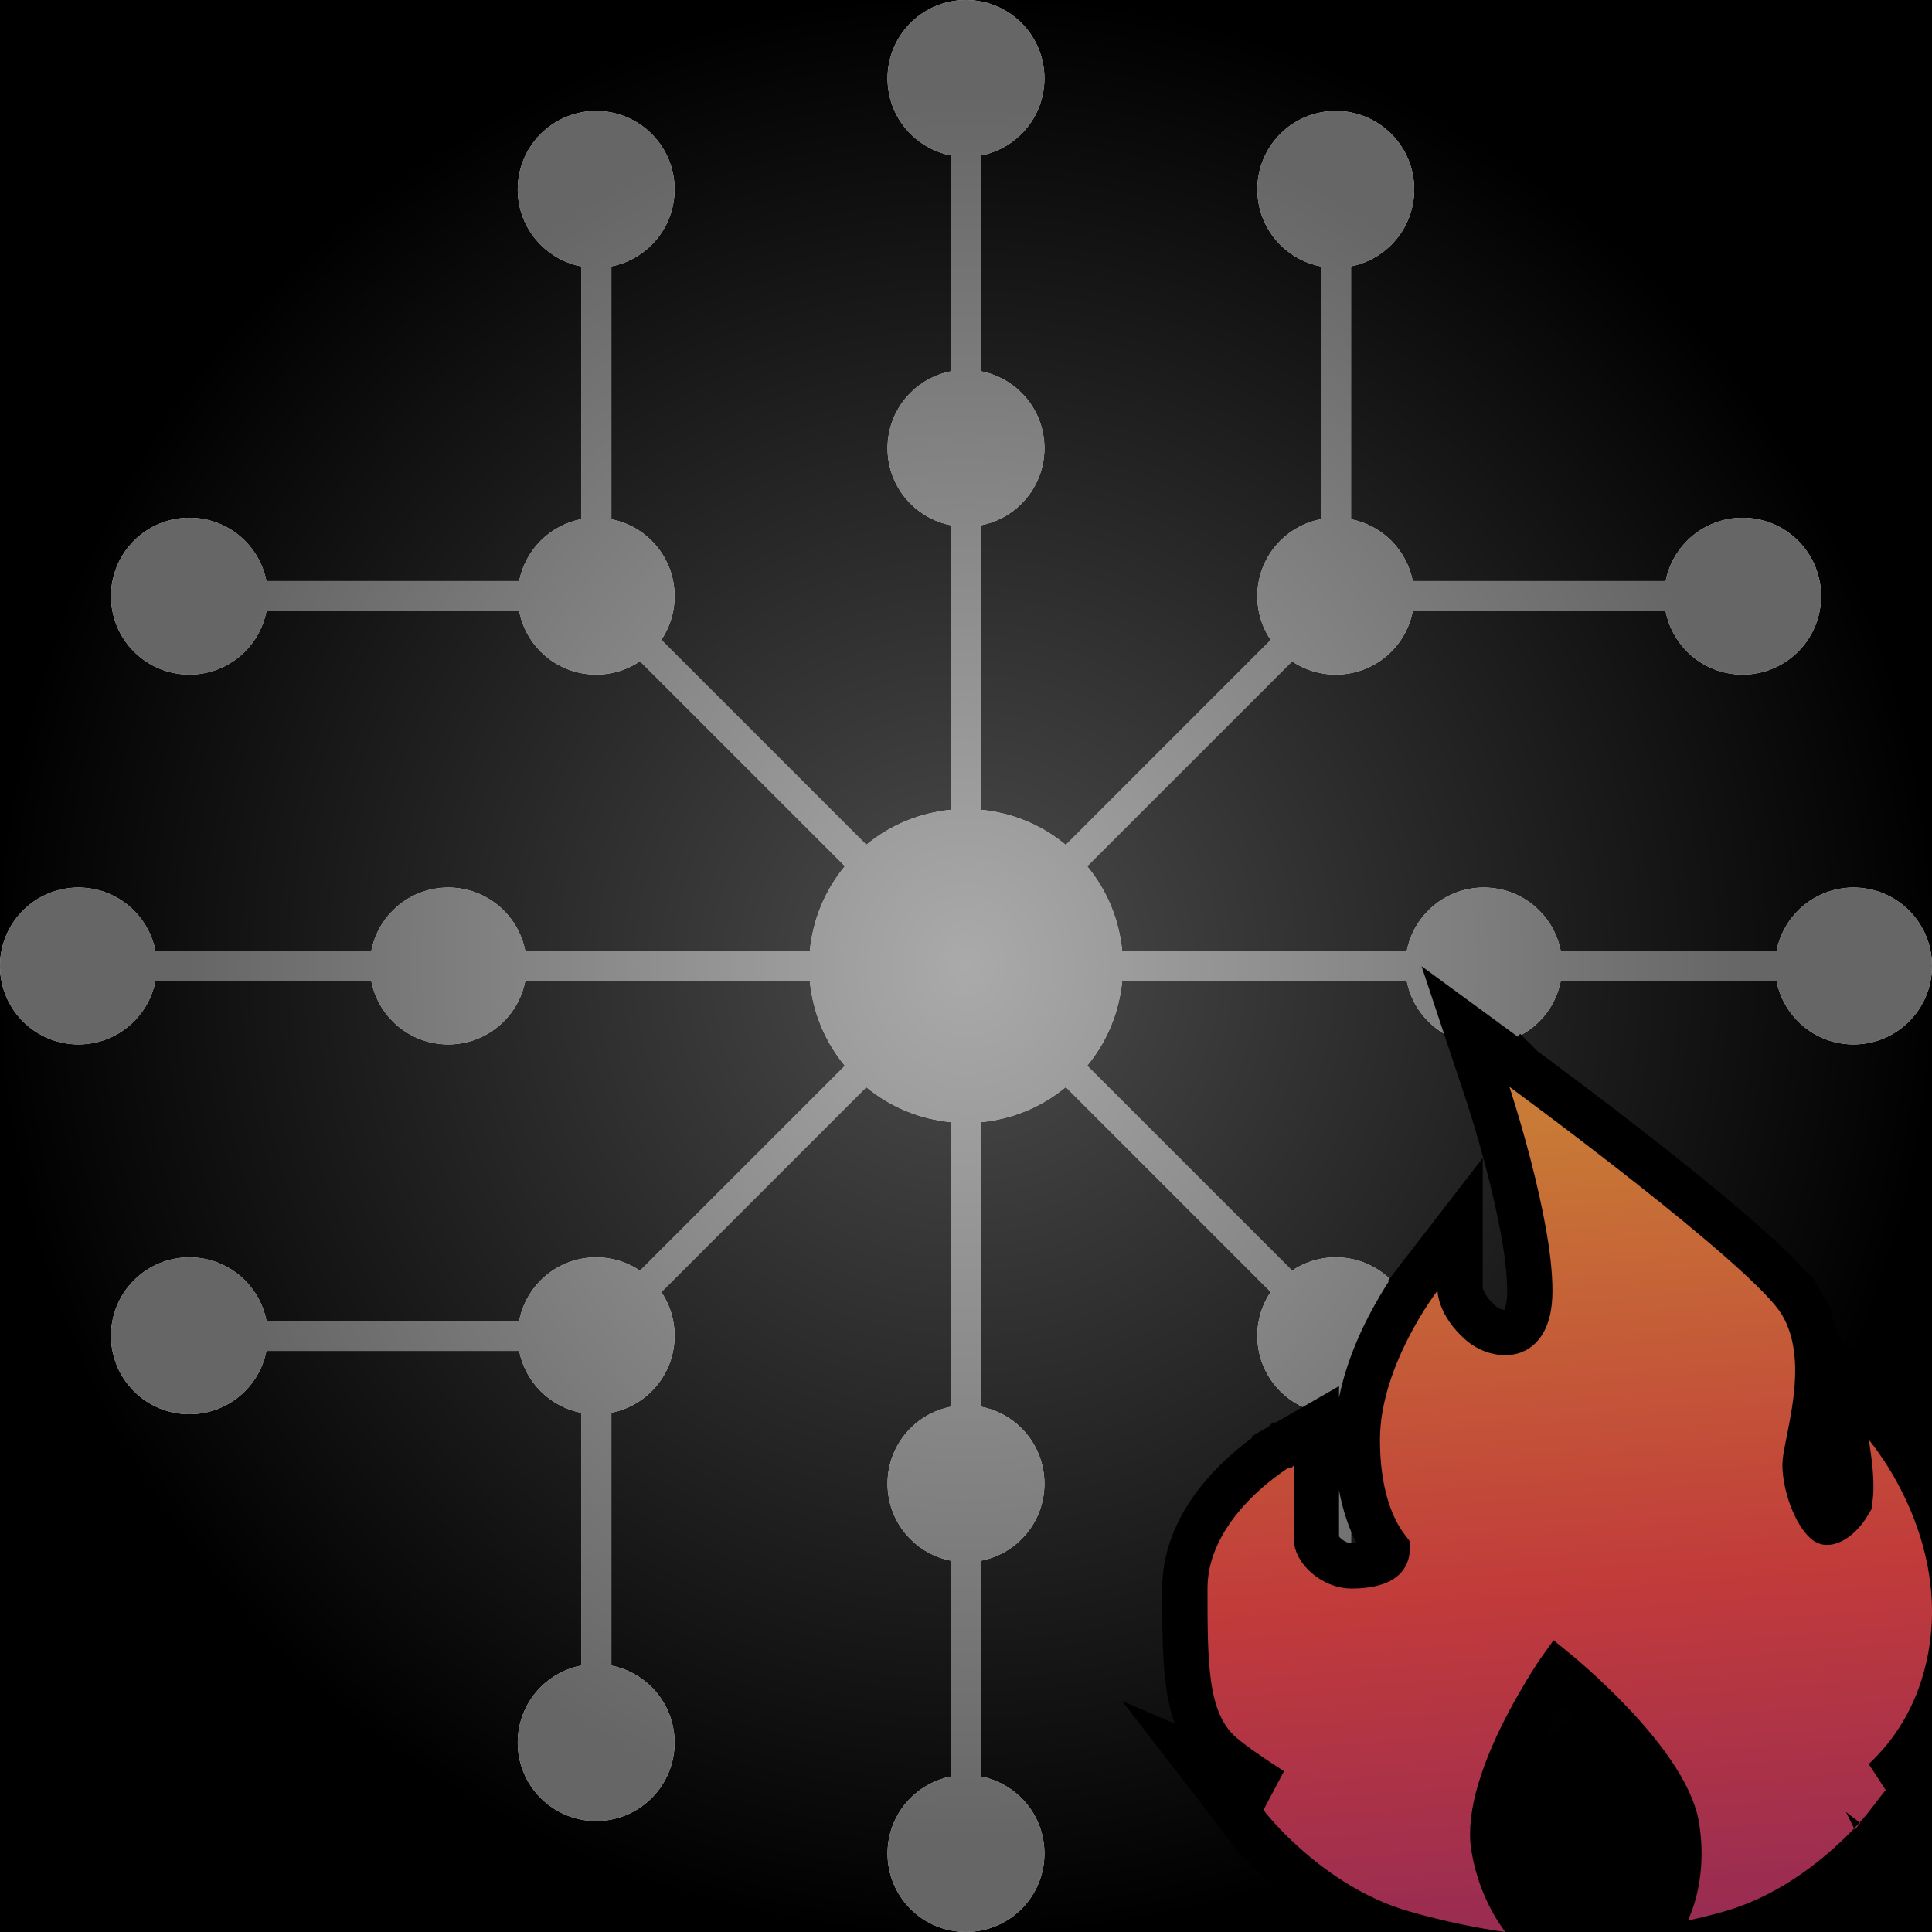
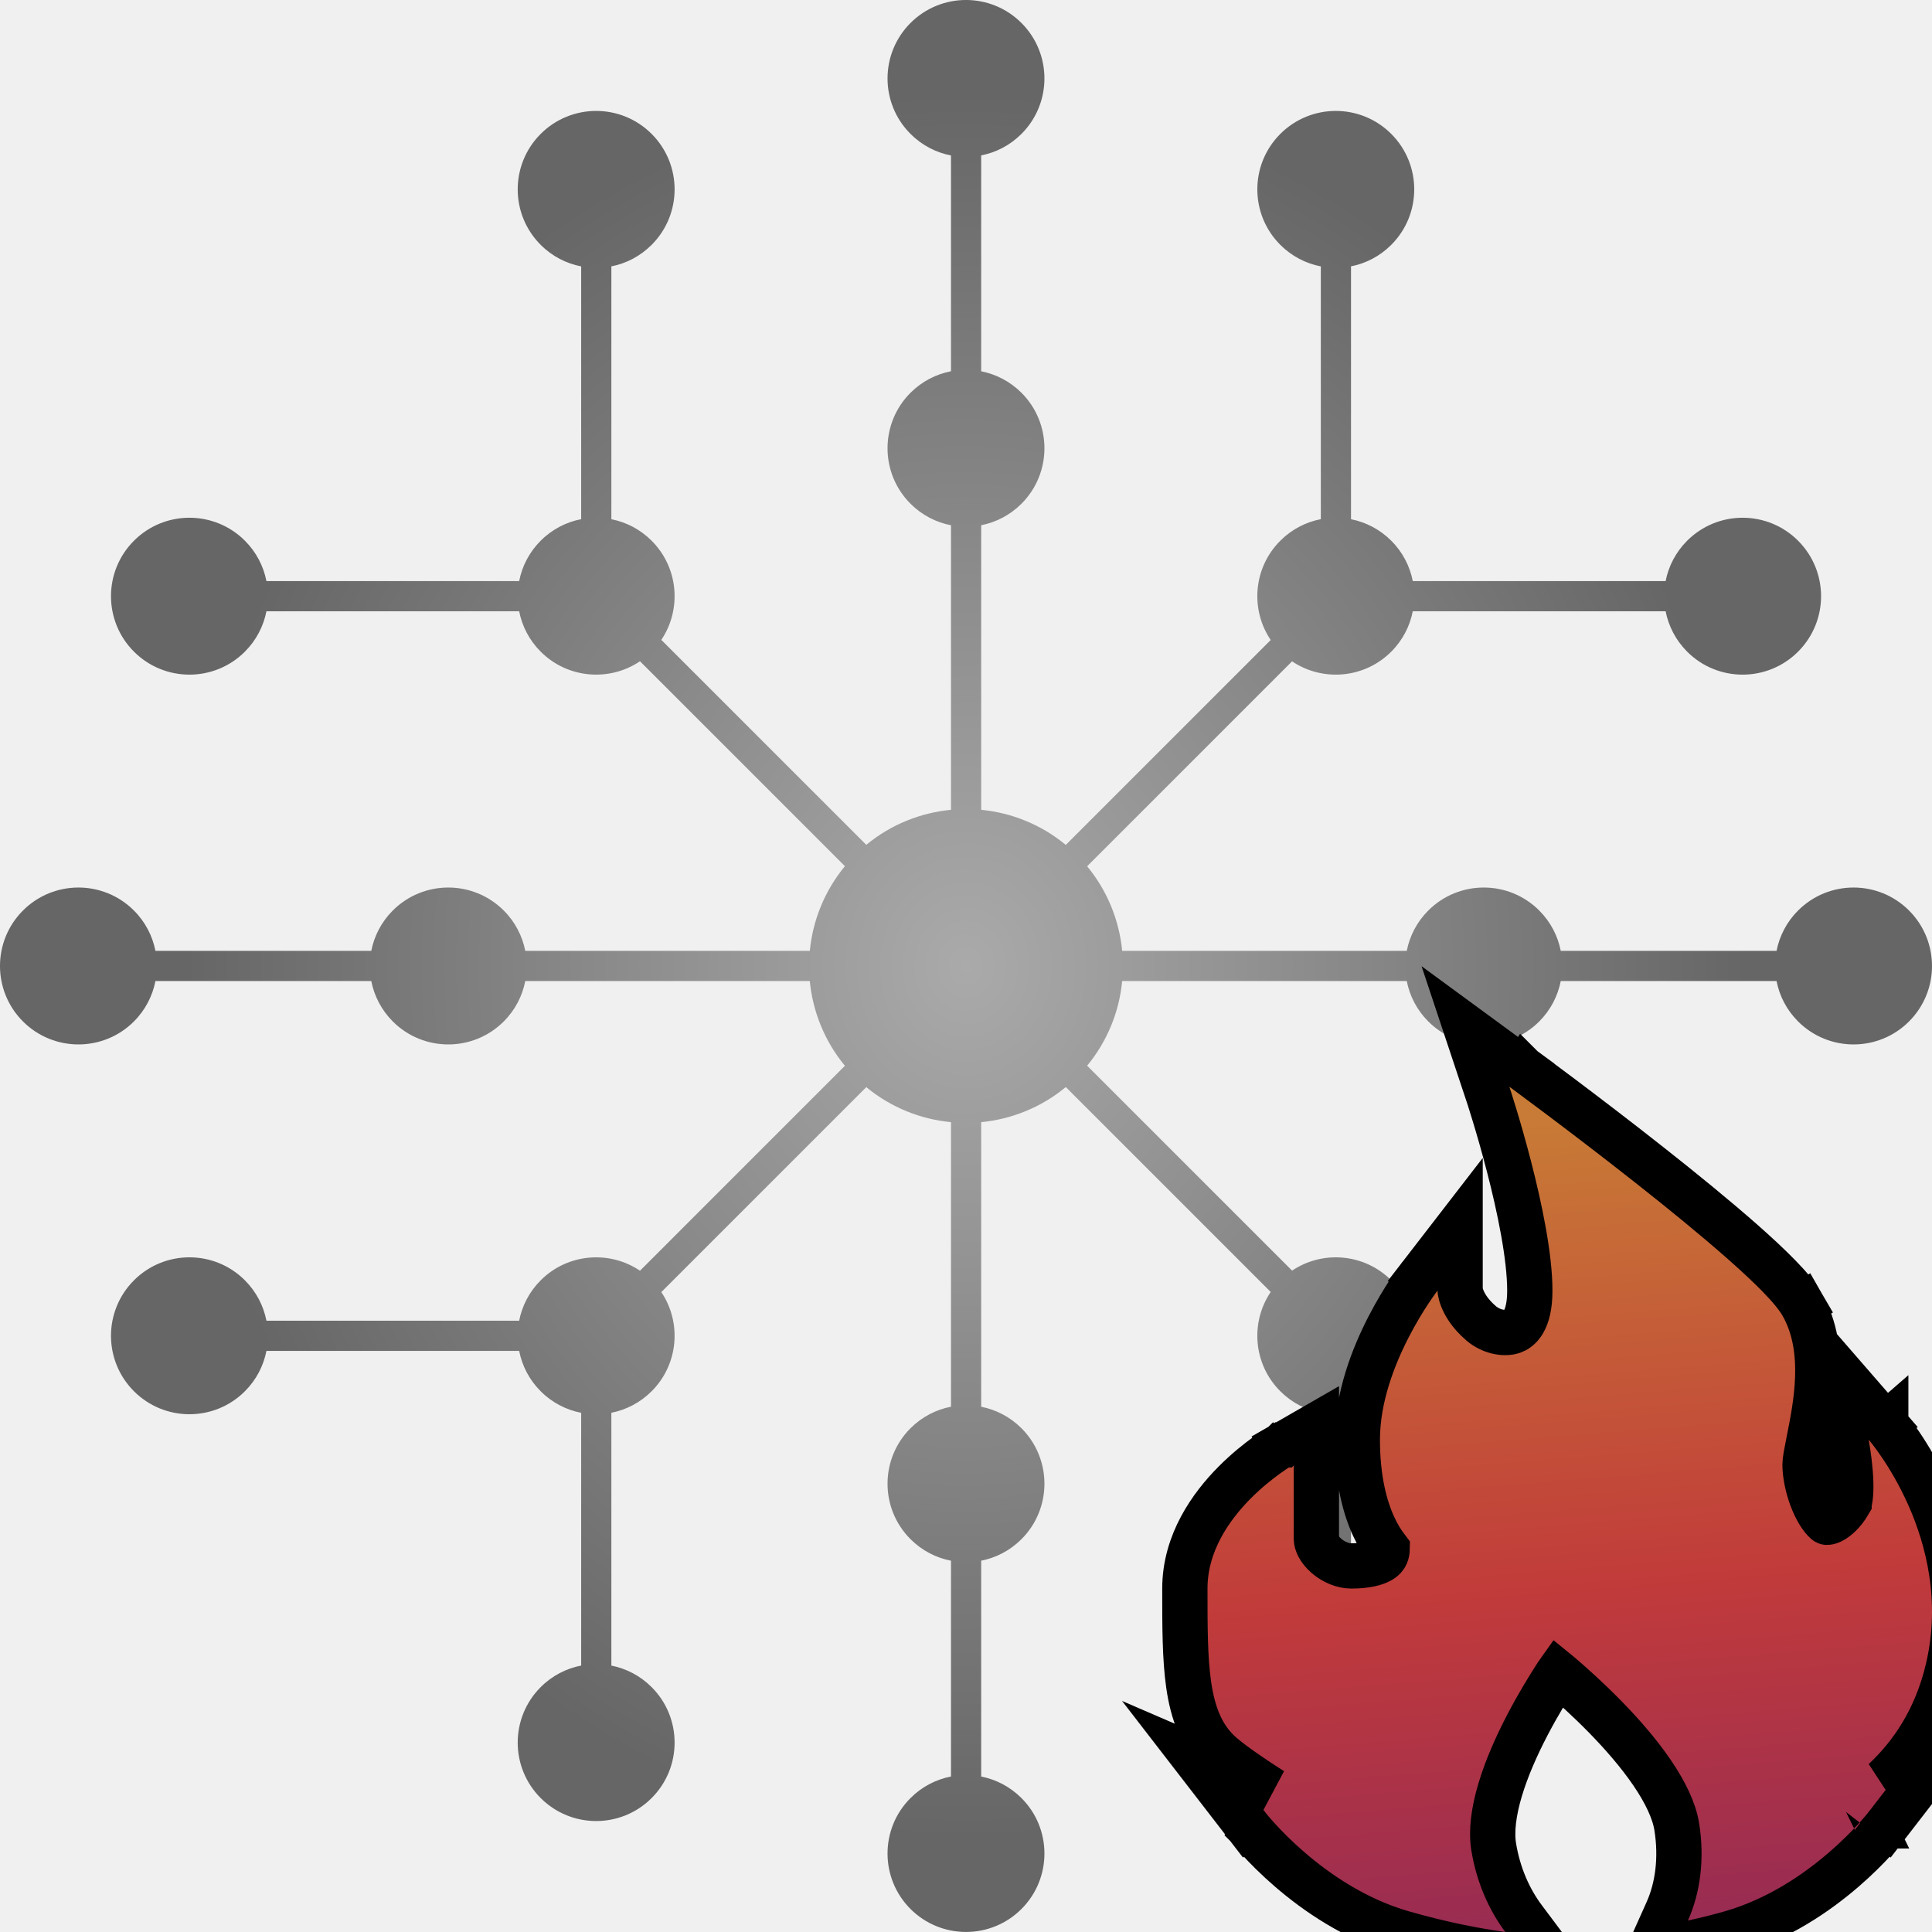
<svg xmlns="http://www.w3.org/2000/svg" width="64" height="64" viewBox="0 0 64 64" fill="none">
  <g clip-path="url(#clip0_107_39)">
-     <rect width="64" height="64" fill="black" />
-     <circle cx="32" cy="32" r="32" fill="url(#paint0_radial_107_39)" />
-     <path d="M33.837 4.436C34.852 3.421 34.852 1.776 33.837 0.761C32.822 -0.254 31.177 -0.254 30.162 0.761C29.147 1.776 29.147 3.421 30.162 4.436C30.543 4.817 31.012 5.055 31.503 5.15V12.298C31.012 12.393 30.543 12.631 30.162 13.011C29.147 14.026 29.147 15.672 30.162 16.687C30.543 17.067 31.012 17.305 31.503 17.4V26.826C30.5 26.922 29.518 27.308 28.697 27.986L21.907 21.197C22.586 20.186 22.479 18.805 21.586 17.912C21.207 17.533 20.741 17.296 20.252 17.2V8.824C20.741 8.728 21.207 8.49 21.586 8.111C22.601 7.096 22.601 5.451 21.586 4.436C20.571 3.421 18.926 3.421 17.911 4.436C16.896 5.451 16.896 7.096 17.911 8.111C18.291 8.492 18.761 8.73 19.252 8.825V17.198C18.761 17.293 18.291 17.531 17.911 17.912C17.531 18.291 17.294 18.759 17.198 19.249H8.826C8.73 18.759 8.492 18.291 8.113 17.912C7.098 16.897 5.453 16.897 4.438 17.912C3.423 18.927 3.423 20.572 4.438 21.587C5.453 22.602 7.098 22.602 8.113 21.587C8.492 21.207 8.73 20.739 8.826 20.249H17.198C17.294 20.739 17.531 21.207 17.911 21.587C18.806 22.481 20.19 22.587 21.201 21.905L27.989 28.693C27.311 29.515 26.923 30.496 26.827 31.499H17.4C17.304 31.009 17.067 30.541 16.687 30.162C15.672 29.147 14.027 29.147 13.012 30.162C12.633 30.541 12.395 31.009 12.299 31.499H5.149C5.053 31.009 4.816 30.541 4.436 30.162C3.421 29.147 1.776 29.147 0.761 30.162C-0.254 31.177 -0.254 32.822 0.761 33.837C1.776 34.852 3.421 34.852 4.436 33.837C4.816 33.457 5.053 32.989 5.149 32.499H12.299C12.395 32.989 12.633 33.457 13.012 33.837C14.027 34.852 15.672 34.852 16.687 33.837C17.067 33.457 17.305 32.989 17.4 32.499H26.826C26.923 33.503 27.311 34.484 27.989 35.306L21.201 42.094C20.19 41.412 18.805 41.518 17.911 42.412C17.531 42.792 17.294 43.26 17.198 43.75H8.826C8.73 43.26 8.492 42.792 8.113 42.412C7.098 41.397 5.453 41.397 4.438 42.412C3.423 43.427 3.423 45.072 4.438 46.087C5.453 47.102 7.098 47.102 8.113 46.087C8.492 45.708 8.73 45.24 8.826 44.75H17.198C17.294 45.24 17.531 45.708 17.911 46.087C18.291 46.468 18.761 46.706 19.252 46.801V55.174C18.761 55.269 18.291 55.507 17.911 55.888C16.896 56.903 16.896 58.548 17.911 59.563C18.926 60.578 20.571 60.578 21.586 59.563C22.601 58.548 22.601 56.903 21.586 55.888C21.207 55.509 20.741 55.271 20.252 55.175V46.8C20.741 46.703 21.207 46.466 21.586 46.087C22.479 45.194 22.586 43.812 21.907 42.802L28.697 36.013C29.518 36.691 30.5 37.077 31.503 37.173V46.599C31.012 46.694 30.543 46.932 30.162 47.312C29.147 48.327 29.147 49.973 30.162 50.987C30.543 51.368 31.012 51.606 31.503 51.701V58.849C31.012 58.944 30.543 59.182 30.162 59.563C29.147 60.577 29.147 62.223 30.162 63.238C31.177 64.252 32.822 64.252 33.837 63.238C34.852 62.223 34.852 60.577 33.837 59.563C33.458 59.184 32.992 58.947 32.503 58.85V51.7C32.992 51.603 33.458 51.366 33.837 50.987C34.852 49.973 34.852 48.327 33.837 47.312C33.458 46.934 32.992 46.696 32.503 46.6V37.173C33.506 37.076 34.486 36.688 35.306 36.01L42.094 42.798C41.411 43.808 41.517 45.193 42.412 46.087C42.793 46.468 43.262 46.706 43.754 46.801V55.174C43.262 55.269 42.793 55.507 42.412 55.888C41.397 56.903 41.397 58.548 42.412 59.563C43.427 60.578 45.072 60.578 46.087 59.563C47.102 58.548 47.102 56.903 46.087 55.888C45.708 55.509 45.242 55.272 44.754 55.176V46.799C45.242 46.703 45.708 46.466 46.087 46.087C46.467 45.708 46.704 45.24 46.8 44.75H55.176C55.272 45.24 55.51 45.708 55.889 46.087C56.904 47.102 58.549 47.102 59.564 46.087C60.579 45.072 60.579 43.427 59.564 42.412C58.549 41.397 56.904 41.397 55.889 42.412C55.51 42.792 55.272 43.26 55.176 43.75H46.8C46.704 43.26 46.467 42.792 46.087 42.412C45.194 41.519 43.812 41.412 42.802 42.091L36.013 35.303C36.69 34.482 37.077 33.502 37.173 32.499H46.601C46.696 32.989 46.934 33.457 47.314 33.837C48.329 34.852 49.974 34.852 50.989 33.837C51.368 33.457 51.606 32.989 51.702 32.499H58.851C58.946 32.989 59.184 33.457 59.564 33.837C60.579 34.852 62.224 34.852 63.239 33.837C64.254 32.822 64.254 31.177 63.239 30.162C62.224 29.147 60.579 29.147 59.564 30.162C59.184 30.541 58.947 31.009 58.851 31.499H51.702C51.606 31.009 51.368 30.541 50.989 30.162C49.974 29.147 48.329 29.147 47.314 30.162C46.934 30.541 46.697 31.009 46.601 31.499H37.173C37.077 30.497 36.69 29.517 36.013 28.696L42.801 21.908C43.812 22.587 45.194 22.48 46.087 21.587C46.467 21.207 46.704 20.739 46.8 20.249H55.176C55.272 20.739 55.51 21.207 55.889 21.587C56.904 22.602 58.549 22.602 59.564 21.587C60.579 20.572 60.579 18.927 59.564 17.912C58.549 16.897 56.904 16.897 55.889 17.912C55.51 18.291 55.272 18.759 55.176 19.249H46.8C46.704 18.759 46.467 18.291 46.087 17.912C45.708 17.533 45.242 17.296 44.754 17.2V8.823C45.242 8.727 45.708 8.49 46.087 8.111C47.102 7.096 47.102 5.451 46.087 4.436C45.072 3.421 43.427 3.421 42.412 4.436C41.397 5.451 41.397 7.096 42.412 8.111C42.793 8.492 43.262 8.73 43.754 8.825V17.198C43.262 17.293 42.793 17.531 42.412 17.912C41.517 18.806 41.411 20.191 42.094 21.201L35.306 27.989C34.486 27.311 33.506 26.923 32.503 26.826V17.399C32.992 17.303 33.458 17.065 33.837 16.687C34.852 15.672 34.852 14.026 33.837 13.011C33.458 12.633 32.992 12.396 32.503 12.299V5.148C32.992 5.052 33.458 4.815 33.837 4.436Z" fill="#D9D9D9" />
-     <path d="M33.837 4.436C34.852 3.421 34.852 1.776 33.837 0.761C32.822 -0.254 31.177 -0.254 30.162 0.761C29.147 1.776 29.147 3.421 30.162 4.436C30.543 4.817 31.012 5.055 31.503 5.15V12.298C31.012 12.393 30.543 12.631 30.162 13.011C29.147 14.026 29.147 15.672 30.162 16.687C30.543 17.067 31.012 17.305 31.503 17.4V26.826C30.5 26.922 29.518 27.308 28.697 27.986L21.907 21.197C22.586 20.186 22.479 18.805 21.586 17.912C21.207 17.533 20.741 17.296 20.252 17.2V8.824C20.741 8.728 21.207 8.49 21.586 8.111C22.601 7.096 22.601 5.451 21.586 4.436C20.571 3.421 18.926 3.421 17.911 4.436C16.896 5.451 16.896 7.096 17.911 8.111C18.291 8.492 18.761 8.73 19.252 8.825V17.198C18.761 17.293 18.291 17.531 17.911 17.912C17.531 18.291 17.294 18.759 17.198 19.249H8.826C8.73 18.759 8.492 18.291 8.113 17.912C7.098 16.897 5.453 16.897 4.438 17.912C3.423 18.927 3.423 20.572 4.438 21.587C5.453 22.602 7.098 22.602 8.113 21.587C8.492 21.207 8.73 20.739 8.826 20.249H17.198C17.294 20.739 17.531 21.207 17.911 21.587C18.806 22.481 20.19 22.587 21.201 21.905L27.989 28.693C27.311 29.515 26.923 30.496 26.827 31.499H17.4C17.304 31.009 17.067 30.541 16.687 30.162C15.672 29.147 14.027 29.147 13.012 30.162C12.633 30.541 12.395 31.009 12.299 31.499H5.149C5.053 31.009 4.816 30.541 4.436 30.162C3.421 29.147 1.776 29.147 0.761 30.162C-0.254 31.177 -0.254 32.822 0.761 33.837C1.776 34.852 3.421 34.852 4.436 33.837C4.816 33.457 5.053 32.989 5.149 32.499H12.299C12.395 32.989 12.633 33.457 13.012 33.837C14.027 34.852 15.672 34.852 16.687 33.837C17.067 33.457 17.305 32.989 17.4 32.499H26.826C26.923 33.503 27.311 34.484 27.989 35.306L21.201 42.094C20.19 41.412 18.805 41.518 17.911 42.412C17.531 42.792 17.294 43.26 17.198 43.75H8.826C8.73 43.26 8.492 42.792 8.113 42.412C7.098 41.397 5.453 41.397 4.438 42.412C3.423 43.427 3.423 45.072 4.438 46.087C5.453 47.102 7.098 47.102 8.113 46.087C8.492 45.708 8.73 45.24 8.826 44.75H17.198C17.294 45.24 17.531 45.708 17.911 46.087C18.291 46.468 18.761 46.706 19.252 46.801V55.174C18.761 55.269 18.291 55.507 17.911 55.888C16.896 56.903 16.896 58.548 17.911 59.563C18.926 60.578 20.571 60.578 21.586 59.563C22.601 58.548 22.601 56.903 21.586 55.888C21.207 55.509 20.741 55.271 20.252 55.175V46.8C20.741 46.703 21.207 46.466 21.586 46.087C22.479 45.194 22.586 43.812 21.907 42.802L28.697 36.013C29.518 36.691 30.5 37.077 31.503 37.173V46.599C31.012 46.694 30.543 46.932 30.162 47.312C29.147 48.327 29.147 49.973 30.162 50.987C30.543 51.368 31.012 51.606 31.503 51.701V58.849C31.012 58.944 30.543 59.182 30.162 59.563C29.147 60.577 29.147 62.223 30.162 63.238C31.177 64.252 32.822 64.252 33.837 63.238C34.852 62.223 34.852 60.577 33.837 59.563C33.458 59.184 32.992 58.947 32.503 58.85V51.7C32.992 51.603 33.458 51.366 33.837 50.987C34.852 49.973 34.852 48.327 33.837 47.312C33.458 46.934 32.992 46.696 32.503 46.6V37.173C33.506 37.076 34.486 36.688 35.306 36.01L42.094 42.798C41.411 43.808 41.517 45.193 42.412 46.087C42.793 46.468 43.262 46.706 43.754 46.801V55.174C43.262 55.269 42.793 55.507 42.412 55.888C41.397 56.903 41.397 58.548 42.412 59.563C43.427 60.578 45.072 60.578 46.087 59.563C47.102 58.548 47.102 56.903 46.087 55.888C45.708 55.509 45.242 55.272 44.754 55.176V46.799C45.242 46.703 45.708 46.466 46.087 46.087C46.467 45.708 46.704 45.24 46.8 44.75H55.176C55.272 45.24 55.51 45.708 55.889 46.087C56.904 47.102 58.549 47.102 59.564 46.087C60.579 45.072 60.579 43.427 59.564 42.412C58.549 41.397 56.904 41.397 55.889 42.412C55.51 42.792 55.272 43.26 55.176 43.75H46.8C46.704 43.26 46.467 42.792 46.087 42.412C45.194 41.519 43.812 41.412 42.802 42.091L36.013 35.303C36.69 34.482 37.077 33.502 37.173 32.499H46.601C46.696 32.989 46.934 33.457 47.314 33.837C48.329 34.852 49.974 34.852 50.989 33.837C51.368 33.457 51.606 32.989 51.702 32.499H58.851C58.946 32.989 59.184 33.457 59.564 33.837C60.579 34.852 62.224 34.852 63.239 33.837C64.254 32.822 64.254 31.177 63.239 30.162C62.224 29.147 60.579 29.147 59.564 30.162C59.184 30.541 58.947 31.009 58.851 31.499H51.702C51.606 31.009 51.368 30.541 50.989 30.162C49.974 29.147 48.329 29.147 47.314 30.162C46.934 30.541 46.697 31.009 46.601 31.499H37.173C37.077 30.497 36.69 29.517 36.013 28.696L42.801 21.908C43.812 22.587 45.194 22.48 46.087 21.587C46.467 21.207 46.704 20.739 46.8 20.249H55.176C55.272 20.739 55.51 21.207 55.889 21.587C56.904 22.602 58.549 22.602 59.564 21.587C60.579 20.572 60.579 18.927 59.564 17.912C58.549 16.897 56.904 16.897 55.889 17.912C55.51 18.291 55.272 18.759 55.176 19.249H46.8C46.704 18.759 46.467 18.291 46.087 17.912C45.708 17.533 45.242 17.296 44.754 17.2V8.823C45.242 8.727 45.708 8.49 46.087 8.111C47.102 7.096 47.102 5.451 46.087 4.436C45.072 3.421 43.427 3.421 42.412 4.436C41.397 5.451 41.397 7.096 42.412 8.111C42.793 8.492 43.262 8.73 43.754 8.825V17.198C43.262 17.293 42.793 17.531 42.412 17.912C41.517 18.806 41.411 20.191 42.094 21.201L35.306 27.989C34.486 27.311 33.506 26.923 32.503 26.826V17.399C32.992 17.303 33.458 17.065 33.837 16.687C34.852 15.672 34.852 14.026 33.837 13.011C33.458 12.633 32.992 12.396 32.503 12.299V5.148C32.992 5.052 33.458 4.815 33.837 4.436Z" fill="url(#paint1_radial_107_39)" />
+     <path d="M33.837 4.436C34.852 3.421 34.852 1.776 33.837 0.761C32.822 -0.254 31.177 -0.254 30.162 0.761C29.147 1.776 29.147 3.421 30.162 4.436C30.543 4.817 31.012 5.055 31.503 5.15V12.298C31.012 12.393 30.543 12.631 30.162 13.011C29.147 14.026 29.147 15.672 30.162 16.687C30.543 17.067 31.012 17.305 31.503 17.4V26.826C30.5 26.922 29.518 27.308 28.697 27.986L21.907 21.197C22.586 20.186 22.479 18.805 21.586 17.912C21.207 17.533 20.741 17.296 20.252 17.2V8.824C20.741 8.728 21.207 8.49 21.586 8.111C22.601 7.096 22.601 5.451 21.586 4.436C20.571 3.421 18.926 3.421 17.911 4.436C16.896 5.451 16.896 7.096 17.911 8.111C18.291 8.492 18.761 8.73 19.252 8.825V17.198C18.761 17.293 18.291 17.531 17.911 17.912C17.531 18.291 17.294 18.759 17.198 19.249H8.826C8.73 18.759 8.492 18.291 8.113 17.912C7.098 16.897 5.453 16.897 4.438 17.912C3.423 18.927 3.423 20.572 4.438 21.587C5.453 22.602 7.098 22.602 8.113 21.587C8.492 21.207 8.73 20.739 8.826 20.249H17.198C17.294 20.739 17.531 21.207 17.911 21.587C18.806 22.481 20.19 22.587 21.201 21.905L27.989 28.693C27.311 29.515 26.923 30.496 26.827 31.499H17.4C17.304 31.009 17.067 30.541 16.687 30.162C15.672 29.147 14.027 29.147 13.012 30.162C12.633 30.541 12.395 31.009 12.299 31.499H5.149C5.053 31.009 4.816 30.541 4.436 30.162C3.421 29.147 1.776 29.147 0.761 30.162C-0.254 31.177 -0.254 32.822 0.761 33.837C1.776 34.852 3.421 34.852 4.436 33.837C4.816 33.457 5.053 32.989 5.149 32.499H12.299C12.395 32.989 12.633 33.457 13.012 33.837C14.027 34.852 15.672 34.852 16.687 33.837C17.067 33.457 17.305 32.989 17.4 32.499H26.826C26.923 33.503 27.311 34.484 27.989 35.306L21.201 42.094C20.19 41.412 18.805 41.518 17.911 42.412C17.531 42.792 17.294 43.26 17.198 43.75H8.826C8.73 43.26 8.492 42.792 8.113 42.412C7.098 41.397 5.453 41.397 4.438 42.412C3.423 43.427 3.423 45.072 4.438 46.087C5.453 47.102 7.098 47.102 8.113 46.087C8.492 45.708 8.73 45.24 8.826 44.75H17.198C17.294 45.24 17.531 45.708 17.911 46.087C18.291 46.468 18.761 46.706 19.252 46.801V55.174C18.761 55.269 18.291 55.507 17.911 55.888C16.896 56.903 16.896 58.548 17.911 59.563C18.926 60.578 20.571 60.578 21.586 59.563C22.601 58.548 22.601 56.903 21.586 55.888C21.207 55.509 20.741 55.271 20.252 55.175V46.8C20.741 46.703 21.207 46.466 21.586 46.087C22.479 45.194 22.586 43.812 21.907 42.802L28.697 36.013C29.518 36.691 30.5 37.077 31.503 37.173V46.599C31.012 46.694 30.543 46.932 30.162 47.312C29.147 48.327 29.147 49.973 30.162 50.987C30.543 51.368 31.012 51.606 31.503 51.701V58.849C31.012 58.944 30.543 59.182 30.162 59.563C29.147 60.577 29.147 62.223 30.162 63.238C31.177 64.252 32.822 64.252 33.837 63.238C34.852 62.223 34.852 60.577 33.837 59.563C33.458 59.184 32.992 58.947 32.503 58.85V51.7C32.992 51.603 33.458 51.366 33.837 50.987C34.852 49.973 34.852 48.327 33.837 47.312C33.458 46.934 32.992 46.696 32.503 46.6V37.173C33.506 37.076 34.486 36.688 35.306 36.01L42.094 42.798C41.411 43.808 41.517 45.193 42.412 46.087C42.793 46.468 43.262 46.706 43.754 46.801V55.174C43.262 55.269 42.793 55.507 42.412 55.888C41.397 56.903 41.397 58.548 42.412 59.563C43.427 60.578 45.072 60.578 46.087 59.563C47.102 58.548 47.102 56.903 46.087 55.888C45.708 55.509 45.242 55.272 44.754 55.176V46.799C45.242 46.703 45.708 46.466 46.087 46.087C46.467 45.708 46.704 45.24 46.8 44.75H55.176C55.272 45.24 55.51 45.708 55.889 46.087C56.904 47.102 58.549 47.102 59.564 46.087C60.579 45.072 60.579 43.427 59.564 42.412C58.549 41.397 56.904 41.397 55.889 42.412C55.51 42.792 55.272 43.26 55.176 43.75H46.8C46.704 43.26 46.467 42.792 46.087 42.412C45.194 41.519 43.812 41.412 42.802 42.091L36.013 35.303C36.69 34.482 37.077 33.502 37.173 32.499H46.601C46.696 32.989 46.934 33.457 47.314 33.837C48.329 34.852 49.974 34.852 50.989 33.837C51.368 33.457 51.606 32.989 51.702 32.499H58.851C58.946 32.989 59.184 33.457 59.564 33.837C60.579 34.852 62.224 34.852 63.239 33.837C64.254 32.822 64.254 31.177 63.239 30.162C62.224 29.147 60.579 29.147 59.564 30.162C59.184 30.541 58.947 31.009 58.851 31.499H51.702C51.606 31.009 51.368 30.541 50.989 30.162C49.974 29.147 48.329 29.147 47.314 30.162C46.934 30.541 46.697 31.009 46.601 31.499H37.173C37.077 30.497 36.69 29.517 36.013 28.696L42.801 21.908C43.812 22.587 45.194 22.48 46.087 21.587C46.467 21.207 46.704 20.739 46.8 20.249H55.176C55.272 20.739 55.51 21.207 55.889 21.587C56.904 22.602 58.549 22.602 59.564 21.587C60.579 20.572 60.579 18.927 59.564 17.912C58.549 16.897 56.904 16.897 55.889 17.912C55.51 18.291 55.272 18.759 55.176 19.249H46.8C46.704 18.759 46.467 18.291 46.087 17.912C45.708 17.533 45.242 17.296 44.754 17.2V8.823C45.242 8.727 45.708 8.49 46.087 8.111C47.102 7.096 47.102 5.451 46.087 4.436C45.072 3.421 43.427 3.421 42.412 4.436C41.397 5.451 41.397 7.096 42.412 8.111C42.793 8.492 43.262 8.73 43.754 8.825V17.198C43.262 17.293 42.793 17.531 42.412 17.912C41.517 18.806 41.411 20.191 42.094 21.201L35.306 27.989C34.486 27.311 33.506 26.923 32.503 26.826V17.399C32.992 17.303 33.458 17.065 33.837 16.687C34.852 15.672 34.852 14.026 33.837 13.011C33.458 12.633 32.992 12.396 32.503 12.299V5.148C32.992 5.052 33.458 4.815 33.837 4.436Z" fill="url(#paint0_radial_107_39)" />
    <path d="M61.901 60.024L62.495 60.482L64.269 58.185L62.415 58.985C63.308 58.153 64.144 56.955 64.536 55.26C65.061 52.994 64.532 50.972 63.896 49.543C63.576 48.827 63.226 48.248 62.953 47.847C62.817 47.646 62.699 47.488 62.614 47.379C62.571 47.324 62.537 47.281 62.512 47.251C62.499 47.236 62.489 47.224 62.482 47.215L62.473 47.204L62.469 47.2L62.468 47.199L62.468 47.198C62.468 47.198 62.468 47.198 61.901 47.69L62.468 47.198L60.633 45.086L61.165 47.832L61.165 47.832L61.165 47.832L61.165 47.832L61.165 47.832L61.165 47.835L61.168 47.847L61.177 47.9C61.185 47.947 61.197 48.016 61.21 48.102C61.236 48.273 61.267 48.506 61.288 48.753C61.309 49.004 61.317 49.253 61.304 49.462C61.29 49.682 61.256 49.772 61.252 49.78C61.252 49.781 61.252 49.781 61.252 49.781C61.06 50.112 60.829 50.312 60.658 50.391C60.578 50.428 60.532 50.429 60.519 50.428C60.513 50.428 60.507 50.428 60.487 50.411C60.343 50.287 60.161 50.01 60.013 49.612C59.87 49.226 59.794 48.819 59.794 48.512C59.794 48.389 59.839 48.149 59.926 47.711L59.93 47.691C60.04 47.141 60.189 46.398 60.214 45.63C60.239 44.856 60.143 43.979 59.694 43.203L59.044 43.578L59.694 43.203C59.525 42.91 59.237 42.582 58.919 42.256C58.589 41.918 58.179 41.538 57.726 41.138C56.818 40.337 55.705 39.431 54.63 38.584C53.553 37.734 52.507 36.938 51.73 36.353C51.342 36.061 51.021 35.822 50.796 35.656C50.684 35.573 50.596 35.508 50.536 35.463L50.468 35.413L50.45 35.4L50.445 35.396L50.444 35.395L50.444 35.395C50.444 35.395 50.444 35.395 50 36L50.444 35.395L48.545 34.003L49.288 36.237L49.288 36.237L49.288 36.237L49.288 36.237L49.289 36.239L49.292 36.247L49.303 36.282C49.313 36.312 49.328 36.358 49.347 36.417C49.385 36.536 49.44 36.71 49.505 36.927C49.637 37.36 49.812 37.963 49.987 38.641C50.343 40.019 50.677 41.627 50.677 42.756C50.677 43.793 50.301 44.037 50.111 44.103C49.822 44.202 49.382 44.11 49.06 43.833C48.682 43.506 48.514 43.199 48.437 43C48.397 42.898 48.38 42.819 48.373 42.775C48.37 42.758 48.368 42.746 48.368 42.739L48.368 40.557L47.024 42.298L47.618 42.756C47.024 42.298 47.024 42.298 47.024 42.298L47.024 42.298L47.023 42.299L47.021 42.302L47.015 42.309L46.996 42.335C46.979 42.357 46.956 42.389 46.928 42.428C46.87 42.508 46.79 42.622 46.695 42.766C46.505 43.053 46.252 43.463 45.999 43.955C45.501 44.922 44.963 46.282 44.963 47.69C44.963 49.022 45.221 49.953 45.509 50.575C45.652 50.884 45.801 51.112 45.923 51.27C45.933 51.283 45.943 51.295 45.952 51.307C45.951 51.375 45.94 51.442 45.914 51.5C45.89 51.556 45.841 51.632 45.705 51.705C45.556 51.784 45.272 51.873 44.761 51.873C44.493 51.873 44.185 51.752 43.942 51.542C43.691 51.325 43.607 51.105 43.607 50.979V48.512V47.215L42.483 47.862L42.857 48.512C42.483 47.862 42.482 47.862 42.482 47.862L42.481 47.863L42.48 47.863L42.477 47.865L42.468 47.871L42.437 47.889C42.411 47.905 42.375 47.927 42.331 47.955C42.242 48.011 42.119 48.093 41.972 48.199C41.68 48.409 41.289 48.718 40.896 49.114C40.128 49.888 39.25 51.097 39.25 52.623L39.25 52.672C39.25 53.866 39.25 54.938 39.377 55.815C39.506 56.707 39.785 57.54 40.462 58.125C40.849 58.459 41.492 58.896 42.131 59.305L39.537 58.185L41.311 60.482L41.904 60.024C41.311 60.482 41.311 60.483 41.311 60.483L41.311 60.483L41.312 60.484L41.314 60.487L41.321 60.495L41.341 60.521C41.359 60.543 41.384 60.574 41.416 60.612C41.48 60.689 41.573 60.797 41.693 60.928C41.932 61.19 42.281 61.546 42.724 61.928C43.603 62.687 44.888 63.582 46.458 64.034C47.787 64.416 48.918 64.627 49.764 64.743L51.541 64.987L50.466 63.551C49.988 62.911 49.629 62.094 49.48 61.175C49.396 60.66 49.478 60.011 49.696 59.283C49.912 58.564 50.242 57.822 50.596 57.144C50.948 56.469 51.315 55.872 51.594 55.443C51.599 55.435 51.604 55.427 51.609 55.42C51.625 55.433 51.641 55.447 51.658 55.461C52.065 55.808 52.61 56.297 53.167 56.865C53.725 57.435 54.283 58.073 54.723 58.718C55.17 59.373 55.458 59.982 55.543 60.501C55.715 61.56 55.576 62.543 55.231 63.313L54.625 64.665L56.073 64.353C56.49 64.263 56.918 64.158 57.347 64.034C58.918 63.582 60.203 62.687 61.082 61.928C61.525 61.546 61.873 61.19 62.112 60.928C62.232 60.797 62.325 60.689 62.389 60.612C62.422 60.574 62.447 60.543 62.464 60.521L62.485 60.495L62.491 60.487L62.493 60.484L62.494 60.483L62.495 60.483C62.495 60.483 62.495 60.482 61.901 60.024Z" fill="black" />
-     <path d="M61.901 60.024L62.495 60.482L64.269 58.185L62.415 58.985C63.308 58.153 64.144 56.955 64.536 55.26C65.061 52.994 64.532 50.972 63.896 49.543C63.576 48.827 63.226 48.248 62.953 47.847C62.817 47.646 62.699 47.488 62.614 47.379C62.571 47.324 62.537 47.281 62.512 47.251C62.499 47.236 62.489 47.224 62.482 47.215L62.473 47.204L62.469 47.2L62.468 47.199L62.468 47.198C62.468 47.198 62.468 47.198 61.901 47.69L62.468 47.198L60.633 45.086L61.165 47.832L61.165 47.832L61.165 47.832L61.165 47.832L61.165 47.832L61.165 47.835L61.168 47.847L61.177 47.9C61.185 47.947 61.197 48.016 61.21 48.102C61.236 48.273 61.267 48.506 61.288 48.753C61.309 49.004 61.317 49.253 61.304 49.462C61.29 49.682 61.256 49.772 61.252 49.78C61.252 49.781 61.252 49.781 61.252 49.781C61.06 50.112 60.829 50.312 60.658 50.391C60.578 50.428 60.532 50.429 60.519 50.428C60.513 50.428 60.507 50.428 60.487 50.411C60.343 50.287 60.161 50.01 60.013 49.612C59.87 49.226 59.794 48.819 59.794 48.512C59.794 48.389 59.839 48.149 59.926 47.711L59.93 47.691C60.04 47.141 60.189 46.398 60.214 45.63C60.239 44.856 60.143 43.979 59.694 43.203L59.044 43.578L59.694 43.203C59.525 42.91 59.237 42.582 58.919 42.256C58.589 41.918 58.179 41.538 57.726 41.138C56.818 40.337 55.705 39.431 54.63 38.584C53.553 37.734 52.507 36.938 51.73 36.353C51.342 36.061 51.021 35.822 50.796 35.656C50.684 35.573 50.596 35.508 50.536 35.463L50.468 35.413L50.45 35.4L50.445 35.396L50.444 35.395L50.444 35.395C50.444 35.395 50.444 35.395 50 36L50.444 35.395L48.545 34.003L49.288 36.237L49.288 36.237L49.288 36.237L49.288 36.237L49.289 36.239L49.292 36.247L49.303 36.282C49.313 36.312 49.328 36.358 49.347 36.417C49.385 36.536 49.44 36.71 49.505 36.927C49.637 37.36 49.812 37.963 49.987 38.641C50.343 40.019 50.677 41.627 50.677 42.756C50.677 43.793 50.301 44.037 50.111 44.103C49.822 44.202 49.382 44.11 49.06 43.833C48.682 43.506 48.514 43.199 48.437 43C48.397 42.898 48.38 42.819 48.373 42.775C48.37 42.758 48.368 42.746 48.368 42.739L48.368 40.557L47.024 42.298L47.618 42.756C47.024 42.298 47.024 42.298 47.024 42.298L47.024 42.298L47.023 42.299L47.021 42.302L47.015 42.309L46.996 42.335C46.979 42.357 46.956 42.389 46.928 42.428C46.87 42.508 46.79 42.622 46.695 42.766C46.505 43.053 46.252 43.463 45.999 43.955C45.501 44.922 44.963 46.282 44.963 47.69C44.963 49.022 45.221 49.953 45.509 50.575C45.652 50.884 45.801 51.112 45.923 51.27C45.933 51.283 45.943 51.295 45.952 51.307C45.951 51.375 45.94 51.442 45.914 51.5C45.89 51.556 45.841 51.632 45.705 51.705C45.556 51.784 45.272 51.873 44.761 51.873C44.493 51.873 44.185 51.752 43.942 51.542C43.691 51.325 43.607 51.105 43.607 50.979V48.512V47.215L42.483 47.862L42.857 48.512C42.483 47.862 42.482 47.862 42.482 47.862L42.481 47.863L42.48 47.863L42.477 47.865L42.468 47.871L42.437 47.889C42.411 47.905 42.375 47.927 42.331 47.955C42.242 48.011 42.119 48.093 41.972 48.199C41.68 48.409 41.289 48.718 40.896 49.114C40.128 49.888 39.25 51.097 39.25 52.623L39.25 52.672C39.25 53.866 39.25 54.938 39.377 55.815C39.506 56.707 39.785 57.54 40.462 58.125C40.849 58.459 41.492 58.896 42.131 59.305L39.537 58.185L41.311 60.482L41.904 60.024C41.311 60.482 41.311 60.483 41.311 60.483L41.311 60.483L41.312 60.484L41.314 60.487L41.321 60.495L41.341 60.521C41.359 60.543 41.384 60.574 41.416 60.612C41.48 60.689 41.573 60.797 41.693 60.928C41.932 61.19 42.281 61.546 42.724 61.928C43.603 62.687 44.888 63.582 46.458 64.034C47.787 64.416 48.918 64.627 49.764 64.743L51.541 64.987L50.466 63.551C49.988 62.911 49.629 62.094 49.48 61.175C49.396 60.66 49.478 60.011 49.696 59.283C49.912 58.564 50.242 57.822 50.596 57.144C50.948 56.469 51.315 55.872 51.594 55.443C51.599 55.435 51.604 55.427 51.609 55.42C51.625 55.433 51.641 55.447 51.658 55.461C52.065 55.808 52.61 56.297 53.167 56.865C53.725 57.435 54.283 58.073 54.723 58.718C55.17 59.373 55.458 59.982 55.543 60.501C55.715 61.56 55.576 62.543 55.231 63.313L54.625 64.665L56.073 64.353C56.49 64.263 56.918 64.158 57.347 64.034C58.918 63.582 60.203 62.687 61.082 61.928C61.525 61.546 61.873 61.19 62.112 60.928C62.232 60.797 62.325 60.689 62.389 60.612C62.422 60.574 62.447 60.543 62.464 60.521L62.485 60.495L62.491 60.487L62.493 60.484L62.494 60.483L62.495 60.483C62.495 60.483 62.495 60.482 61.901 60.024Z" fill="url(#paint2_linear_107_39)" fill-opacity="0.8" />
+     <path d="M61.901 60.024L62.495 60.482L64.269 58.185L62.415 58.985C63.308 58.153 64.144 56.955 64.536 55.26C65.061 52.994 64.532 50.972 63.896 49.543C63.576 48.827 63.226 48.248 62.953 47.847C62.817 47.646 62.699 47.488 62.614 47.379C62.571 47.324 62.537 47.281 62.512 47.251C62.499 47.236 62.489 47.224 62.482 47.215L62.473 47.204L62.469 47.2L62.468 47.199L62.468 47.198C62.468 47.198 62.468 47.198 61.901 47.69L62.468 47.198L60.633 45.086L61.165 47.832L61.165 47.832L61.165 47.832L61.165 47.832L61.165 47.832L61.165 47.835L61.168 47.847L61.177 47.9C61.185 47.947 61.197 48.016 61.21 48.102C61.236 48.273 61.267 48.506 61.288 48.753C61.309 49.004 61.317 49.253 61.304 49.462C61.29 49.682 61.256 49.772 61.252 49.78C61.252 49.781 61.252 49.781 61.252 49.781C61.06 50.112 60.829 50.312 60.658 50.391C60.578 50.428 60.532 50.429 60.519 50.428C60.513 50.428 60.507 50.428 60.487 50.411C60.343 50.287 60.161 50.01 60.013 49.612C59.87 49.226 59.794 48.819 59.794 48.512C59.794 48.389 59.839 48.149 59.926 47.711L59.93 47.691C60.04 47.141 60.189 46.398 60.214 45.63C60.239 44.856 60.143 43.979 59.694 43.203L59.044 43.578L59.694 43.203C59.525 42.91 59.237 42.582 58.919 42.256C58.589 41.918 58.179 41.538 57.726 41.138C56.818 40.337 55.705 39.431 54.63 38.584C53.553 37.734 52.507 36.938 51.73 36.353C51.342 36.061 51.021 35.822 50.796 35.656C50.684 35.573 50.596 35.508 50.536 35.463L50.468 35.413L50.45 35.4L50.445 35.396L50.444 35.395L50.444 35.395C50.444 35.395 50.444 35.395 50 36L50.444 35.395L48.545 34.003L49.288 36.237L49.288 36.237L49.288 36.237L49.288 36.237L49.289 36.239L49.292 36.247L49.303 36.282C49.313 36.312 49.328 36.358 49.347 36.417C49.385 36.536 49.44 36.71 49.505 36.927C49.637 37.36 49.812 37.963 49.987 38.641C50.343 40.019 50.677 41.627 50.677 42.756C50.677 43.793 50.301 44.037 50.111 44.103C49.822 44.202 49.382 44.11 49.06 43.833C48.682 43.506 48.514 43.199 48.437 43C48.397 42.898 48.38 42.819 48.373 42.775C48.37 42.758 48.368 42.746 48.368 42.739L48.368 40.557L47.024 42.298L47.618 42.756C47.024 42.298 47.024 42.298 47.024 42.298L47.024 42.298L47.023 42.299L47.021 42.302L47.015 42.309L46.996 42.335C46.979 42.357 46.956 42.389 46.928 42.428C46.87 42.508 46.79 42.622 46.695 42.766C46.505 43.053 46.252 43.463 45.999 43.955C45.501 44.922 44.963 46.282 44.963 47.69C44.963 49.022 45.221 49.953 45.509 50.575C45.652 50.884 45.801 51.112 45.923 51.27C45.933 51.283 45.943 51.295 45.952 51.307C45.951 51.375 45.94 51.442 45.914 51.5C45.89 51.556 45.841 51.632 45.705 51.705C45.556 51.784 45.272 51.873 44.761 51.873C44.493 51.873 44.185 51.752 43.942 51.542C43.691 51.325 43.607 51.105 43.607 50.979V48.512V47.215L42.483 47.862L42.857 48.512C42.483 47.862 42.482 47.862 42.482 47.862L42.481 47.863L42.48 47.863L42.477 47.865L42.468 47.871L42.437 47.889C42.411 47.905 42.375 47.927 42.331 47.955C42.242 48.011 42.119 48.093 41.972 48.199C41.68 48.409 41.289 48.718 40.896 49.114C40.128 49.888 39.25 51.097 39.25 52.623L39.25 52.672C39.25 53.866 39.25 54.938 39.377 55.815C39.506 56.707 39.785 57.54 40.462 58.125C40.849 58.459 41.492 58.896 42.131 59.305L39.537 58.185L41.311 60.482L41.904 60.024C41.311 60.482 41.311 60.483 41.311 60.483L41.311 60.483L41.312 60.484L41.314 60.487L41.321 60.495L41.341 60.521C41.359 60.543 41.384 60.574 41.416 60.612C41.48 60.689 41.573 60.797 41.693 60.928C41.932 61.19 42.281 61.546 42.724 61.928C43.603 62.687 44.888 63.582 46.458 64.034C47.787 64.416 48.918 64.627 49.764 64.743L51.541 64.987L50.466 63.551C49.988 62.911 49.629 62.094 49.48 61.175C49.396 60.66 49.478 60.011 49.696 59.283C49.912 58.564 50.242 57.822 50.596 57.144C50.948 56.469 51.315 55.872 51.594 55.443C51.599 55.435 51.604 55.427 51.609 55.42C51.625 55.433 51.641 55.447 51.658 55.461C52.065 55.808 52.61 56.297 53.167 56.865C53.725 57.435 54.283 58.073 54.723 58.718C55.17 59.373 55.458 59.982 55.543 60.501C55.715 61.56 55.576 62.543 55.231 63.313L54.625 64.665L56.073 64.353C56.49 64.263 56.918 64.158 57.347 64.034C58.918 63.582 60.203 62.687 61.082 61.928C61.525 61.546 61.873 61.19 62.112 60.928C62.232 60.797 62.325 60.689 62.389 60.612C62.422 60.574 62.447 60.543 62.464 60.521L62.485 60.495L62.491 60.487L62.493 60.484L62.494 60.483L62.495 60.483C62.495 60.483 62.495 60.482 61.901 60.024Z" fill="url(#paint1_linear_107_39)" fill-opacity="0.8" />
    <path d="M61.901 60.024L62.495 60.482L64.269 58.185L62.415 58.985C63.308 58.153 64.144 56.955 64.536 55.26C65.061 52.994 64.532 50.972 63.896 49.543C63.576 48.827 63.226 48.248 62.953 47.847C62.817 47.646 62.699 47.488 62.614 47.379C62.571 47.324 62.537 47.281 62.512 47.251C62.499 47.236 62.489 47.224 62.482 47.215L62.473 47.204L62.469 47.2L62.468 47.199L62.468 47.198C62.468 47.198 62.468 47.198 61.901 47.69L62.468 47.198L60.633 45.086L61.165 47.832L61.165 47.832L61.165 47.832L61.165 47.832L61.165 47.832L61.165 47.835L61.168 47.847L61.177 47.9C61.185 47.947 61.197 48.016 61.21 48.102C61.236 48.273 61.267 48.506 61.288 48.753C61.309 49.004 61.317 49.253 61.304 49.462C61.29 49.682 61.256 49.772 61.252 49.78C61.252 49.781 61.252 49.781 61.252 49.781C61.06 50.112 60.829 50.312 60.658 50.391C60.578 50.428 60.532 50.429 60.519 50.428C60.513 50.428 60.507 50.428 60.487 50.411C60.343 50.287 60.161 50.01 60.013 49.612C59.87 49.226 59.794 48.819 59.794 48.512C59.794 48.389 59.839 48.149 59.926 47.711L59.93 47.691C60.04 47.141 60.189 46.398 60.214 45.63C60.239 44.856 60.143 43.979 59.694 43.203L59.044 43.578L59.694 43.203C59.525 42.91 59.237 42.582 58.919 42.256C58.589 41.918 58.179 41.538 57.726 41.138C56.818 40.337 55.705 39.431 54.63 38.584C53.553 37.734 52.507 36.938 51.73 36.353C51.342 36.061 51.021 35.822 50.796 35.656C50.684 35.573 50.596 35.508 50.536 35.463L50.468 35.413L50.45 35.4L50.445 35.396L50.444 35.395L50.444 35.395C50.444 35.395 50.444 35.395 50 36L50.444 35.395L48.545 34.003L49.288 36.237L49.288 36.237L49.288 36.237L49.288 36.237L49.289 36.239L49.292 36.247L49.303 36.282C49.313 36.312 49.328 36.358 49.347 36.417C49.385 36.536 49.44 36.71 49.505 36.927C49.637 37.36 49.812 37.963 49.987 38.641C50.343 40.019 50.677 41.627 50.677 42.756C50.677 43.793 50.301 44.037 50.111 44.103C49.822 44.202 49.382 44.11 49.06 43.833C48.682 43.506 48.514 43.199 48.437 43C48.397 42.898 48.38 42.819 48.373 42.775C48.37 42.758 48.368 42.746 48.368 42.739L48.368 40.557L47.024 42.298L47.618 42.756C47.024 42.298 47.024 42.298 47.024 42.298L47.024 42.298L47.023 42.299L47.021 42.302L47.015 42.309L46.996 42.335C46.979 42.357 46.956 42.389 46.928 42.428C46.87 42.508 46.79 42.622 46.695 42.766C46.505 43.053 46.252 43.463 45.999 43.955C45.501 44.922 44.963 46.282 44.963 47.69C44.963 49.022 45.221 49.953 45.509 50.575C45.652 50.884 45.801 51.112 45.923 51.27C45.933 51.283 45.943 51.295 45.952 51.307C45.951 51.375 45.94 51.442 45.914 51.5C45.89 51.556 45.841 51.632 45.705 51.705C45.556 51.784 45.272 51.873 44.761 51.873C44.493 51.873 44.185 51.752 43.942 51.542C43.691 51.325 43.607 51.105 43.607 50.979V48.512V47.215L42.483 47.862L42.857 48.512C42.483 47.862 42.482 47.862 42.482 47.862L42.481 47.863L42.48 47.863L42.477 47.865L42.468 47.871L42.437 47.889C42.411 47.905 42.375 47.927 42.331 47.955C42.242 48.011 42.119 48.093 41.972 48.199C41.68 48.409 41.289 48.718 40.896 49.114C40.128 49.888 39.25 51.097 39.25 52.623L39.25 52.672C39.25 53.866 39.25 54.938 39.377 55.815C39.506 56.707 39.785 57.54 40.462 58.125C40.849 58.459 41.492 58.896 42.131 59.305L39.537 58.185L41.311 60.482L41.904 60.024C41.311 60.482 41.311 60.483 41.311 60.483L41.311 60.483L41.312 60.484L41.314 60.487L41.321 60.495L41.341 60.521C41.359 60.543 41.384 60.574 41.416 60.612C41.48 60.689 41.573 60.797 41.693 60.928C41.932 61.19 42.281 61.546 42.724 61.928C43.603 62.687 44.888 63.582 46.458 64.034C47.787 64.416 48.918 64.627 49.764 64.743L51.541 64.987L50.466 63.551C49.988 62.911 49.629 62.094 49.48 61.175C49.396 60.66 49.478 60.011 49.696 59.283C49.912 58.564 50.242 57.822 50.596 57.144C50.948 56.469 51.315 55.872 51.594 55.443C51.599 55.435 51.604 55.427 51.609 55.42C51.625 55.433 51.641 55.447 51.658 55.461C52.065 55.808 52.61 56.297 53.167 56.865C53.725 57.435 54.283 58.073 54.723 58.718C55.17 59.373 55.458 59.982 55.543 60.501C55.715 61.56 55.576 62.543 55.231 63.313L54.625 64.665L56.073 64.353C56.49 64.263 56.918 64.158 57.347 64.034C58.918 63.582 60.203 62.687 61.082 61.928C61.525 61.546 61.873 61.19 62.112 60.928C62.232 60.797 62.325 60.689 62.389 60.612C62.422 60.574 62.447 60.543 62.464 60.521L62.485 60.495L62.491 60.487L62.493 60.484L62.494 60.483L62.495 60.483C62.495 60.483 62.495 60.482 61.901 60.024Z" stroke="black" stroke-width="1.5" />
  </g>
  <defs>
-     <radialGradient id="paint0_radial_107_39" cx="0" cy="0" r="1" gradientUnits="userSpaceOnUse" gradientTransform="translate(32 32) rotate(90) scale(32)">
-       <stop stop-color="white" stop-opacity="0.3" />
-       <stop offset="1" stop-color="white" stop-opacity="0" />
-     </radialGradient>
-     <radialGradient id="paint1_radial_107_39" cx="0" cy="0" r="1" gradientUnits="userSpaceOnUse" gradientTransform="translate(32 31.9994) rotate(90) scale(28.7054 25.89)">
+     <radialGradient id="paint0_radial_107_39" cx="0" cy="0" r="1" gradientUnits="userSpaceOnUse" gradientTransform="translate(32 31.9994) rotate(90) scale(28.7054 25.89)">
      <stop stop-color="#AAAAAA" />
      <stop offset="1" stop-color="#666666" />
    </radialGradient>
-     <linearGradient id="paint2_linear_107_39" x1="49.77" y1="37" x2="53.694" y2="85.79" gradientUnits="userSpaceOnUse">
+     <linearGradient id="paint1_linear_107_39" x1="49.77" y1="37" x2="53.694" y2="85.79" gradientUnits="userSpaceOnUse">
      <stop stop-color="#FA9A43" />
      <stop offset="0.324" stop-color="#F14949" />
      <stop offset="1" stop-color="#5B12A4" />
    </linearGradient>
    <clipPath id="clip0_107_39">
      <rect width="64" height="64" fill="white" />
    </clipPath>
  </defs>
</svg>
